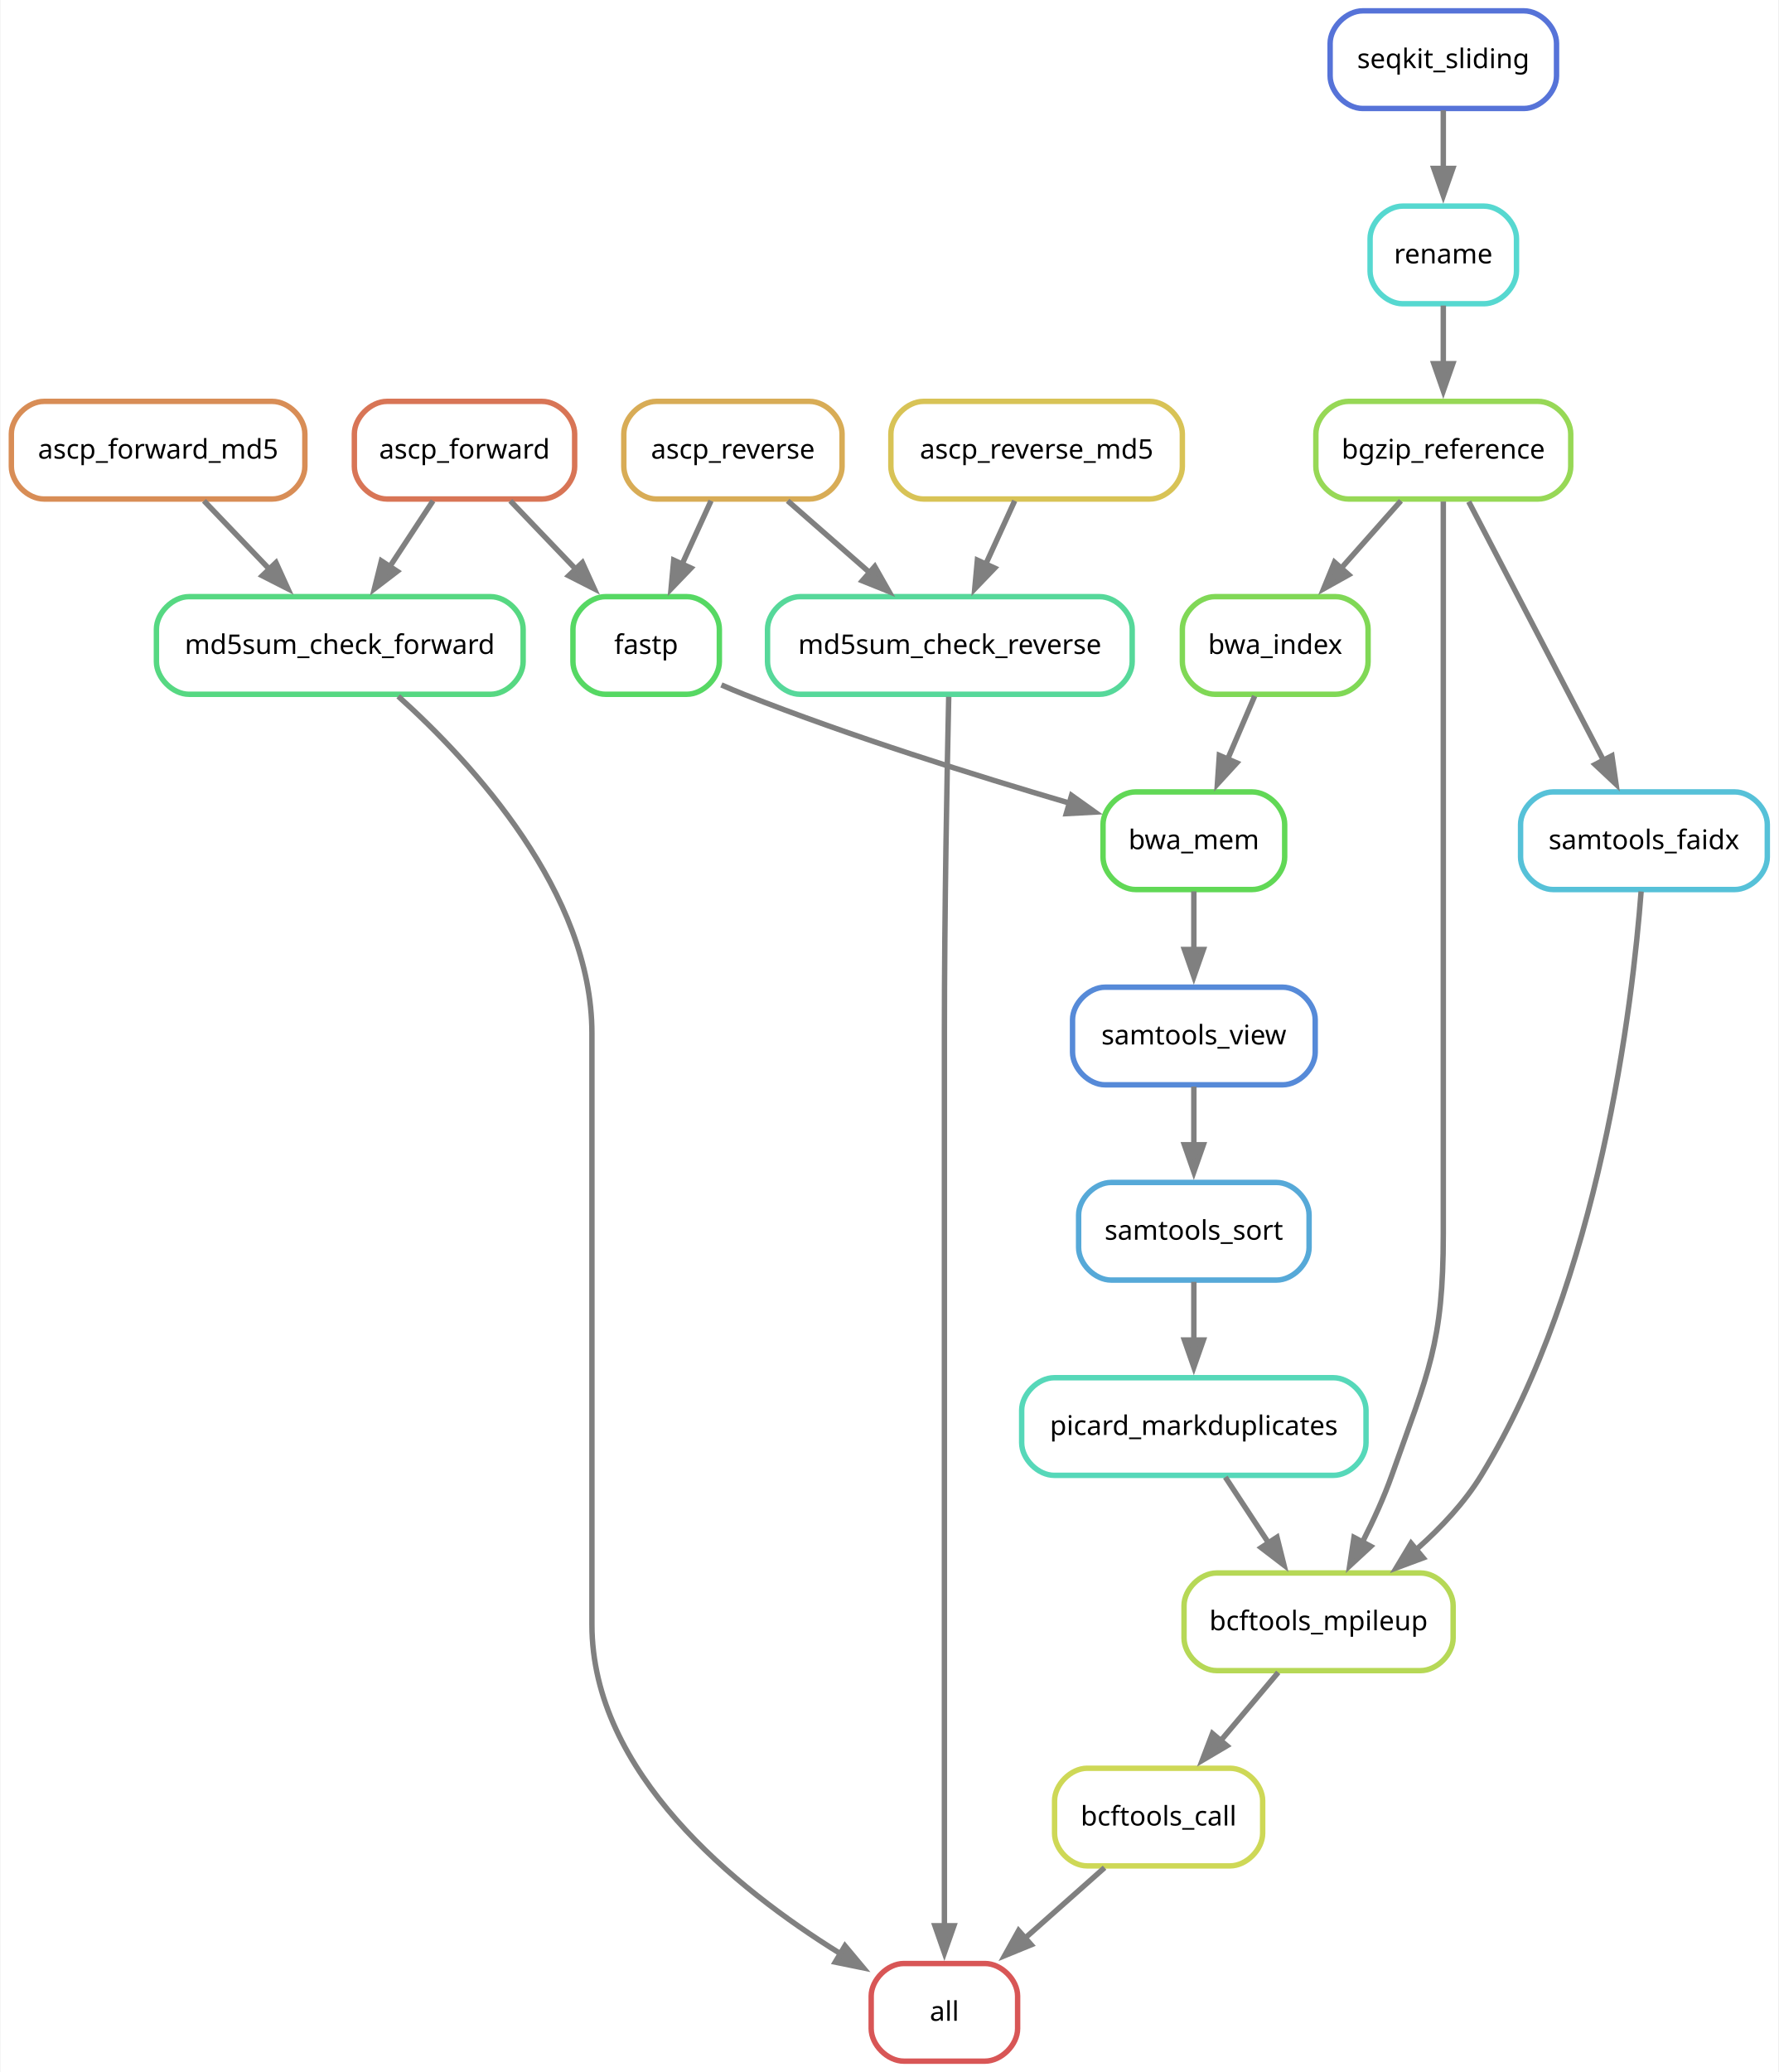
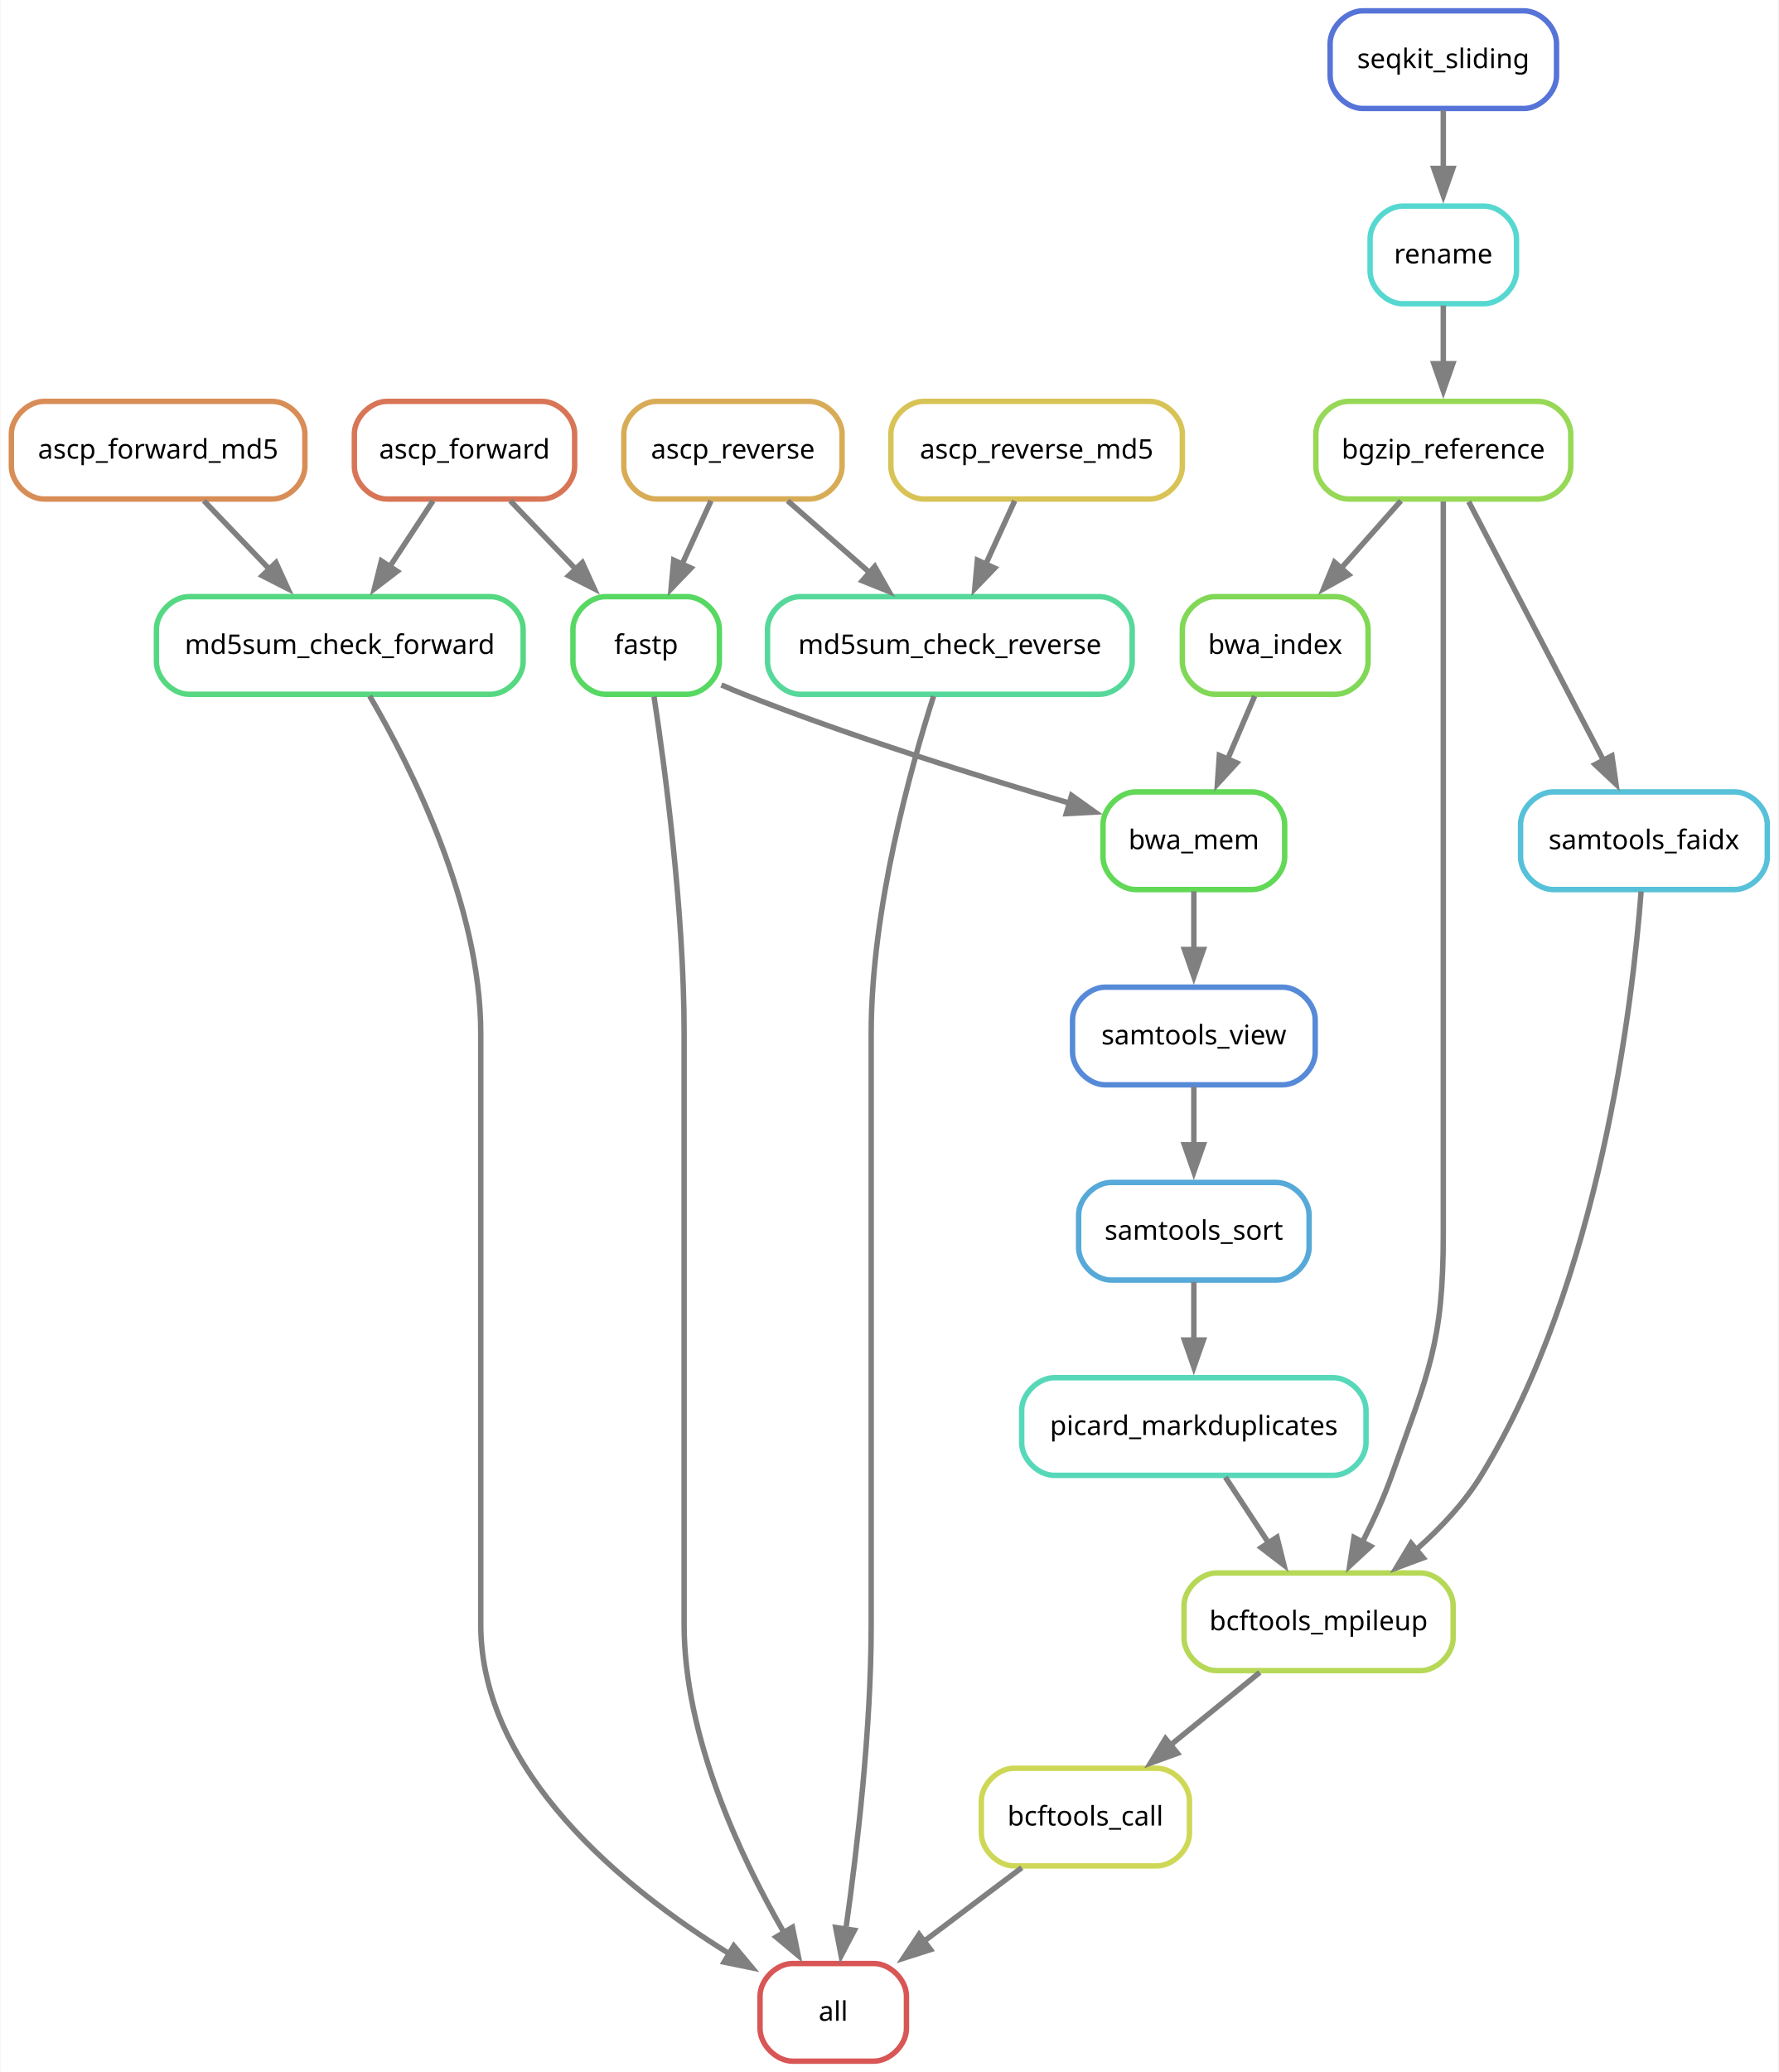
<svg xmlns="http://www.w3.org/2000/svg" width="656pt" height="764pt" viewBox="0.00 0.00 655.62 764.00">
  <g id="graph0" class="graph" transform="scale(1 1) rotate(0) translate(4 760)">
    <polygon fill="white" stroke="none" points="-4,4 -4,-760 651.62,-760 651.62,4 -4,4" />
    <g id="node1" class="node">
-       <path fill="none" stroke="#d85656" stroke-width="2" d="M359.12,-36C359.12,-36 329.12,-36 329.12,-36 323.12,-36 317.12,-30 317.12,-24 317.12,-24 317.12,-12 317.12,-12 317.12,-6 323.12,0 329.12,0 329.12,0 359.12,0 359.12,0 365.12,0 371.12,-6 371.12,-12 371.12,-12 371.12,-24 371.12,-24 371.12,-30 365.12,-36 359.12,-36" />
-       <text text-anchor="middle" x="344.12" y="-14.88" font-family="sans" font-size="10.00">all</text>
+       <path fill="none" stroke="#d85656" stroke-width="2" d="M318.12,-36C318.12,-36 288.12,-36 288.12,-36 282.12,-36 276.12,-30 276.12,-24 276.12,-24 276.12,-12 276.12,-12 276.12,-6 282.12,0 288.12,0 288.12,0 318.12,0 318.12,0 324.12,0 330.12,-6 330.12,-12 330.12,-12 330.12,-24 330.12,-24 330.12,-30 324.12,-36 318.12,-36" />
+       <text text-anchor="middle" x="303.12" y="-14.88" font-family="sans" font-size="10.00">all</text>
    </g>
    <g id="node2" class="node">
      <path fill="none" stroke="#56d882" stroke-width="2" d="M176.75,-540C176.75,-540 65.5,-540 65.5,-540 59.5,-540 53.5,-534 53.5,-528 53.5,-528 53.5,-516 53.5,-516 53.5,-510 59.5,-504 65.5,-504 65.5,-504 176.75,-504 176.75,-504 182.75,-504 188.75,-510 188.75,-516 188.75,-516 188.75,-528 188.75,-528 188.75,-534 182.75,-540 176.75,-540" />
      <text text-anchor="middle" x="121.12" y="-518.88" font-family="sans" font-size="10.00">md5sum_check_forward</text>
    </g>
    <g id="edge3" class="edge">
-       <path fill="none" stroke="grey" stroke-width="2" d="M142.69,-503.26C170.17,-478.53 214.12,-430.87 214.12,-379 214.12,-379 214.12,-379 214.12,-161 214.12,-106.39 267.07,-63.65 305.38,-39.87" />
-       <polygon fill="grey" stroke="grey" stroke-width="2" points="307.45,-42.52 314.24,-34.39 303.86,-36.51 307.45,-42.52" />
+       <path fill="none" stroke="grey" stroke-width="2" d="M132.15,-503.38C147.42,-477.26 173.12,-426.26 173.12,-379 173.12,-379 173.12,-379 173.12,-161 173.12,-106.39 226.07,-63.65 264.38,-39.87" />
+       <polygon fill="grey" stroke="grey" stroke-width="2" points="266.45,-42.52 273.24,-34.39 262.86,-36.51 266.45,-42.52" />
    </g>
    <g id="node3" class="node">
      <path fill="none" stroke="#d87556" stroke-width="2" d="M195.75,-612C195.75,-612 138.5,-612 138.5,-612 132.5,-612 126.5,-606 126.5,-600 126.5,-600 126.5,-588 126.5,-588 126.5,-582 132.5,-576 138.5,-576 138.5,-576 195.75,-576 195.75,-576 201.75,-576 207.75,-582 207.75,-588 207.75,-588 207.75,-600 207.75,-600 207.75,-606 201.75,-612 195.75,-612" />
      <text text-anchor="middle" x="167.12" y="-590.88" font-family="sans" font-size="10.00">ascp_forward</text>
    </g>
    <g id="edge5" class="edge">
      <path fill="none" stroke="grey" stroke-width="2" d="M155.52,-575.34C150.81,-568.18 145.26,-559.73 140,-551.73" />
      <polygon fill="grey" stroke="grey" stroke-width="2" points="142.31,-549.34 133.89,-542.9 136.46,-553.18 142.31,-549.34" />
    </g>
-     <g id="node14" class="node">
+     <g id="node8" class="node">
      <path fill="none" stroke="#56d863" stroke-width="2" d="M249.12,-540C249.12,-540 219.12,-540 219.12,-540 213.12,-540 207.12,-534 207.12,-528 207.12,-528 207.12,-516 207.12,-516 207.12,-510 213.12,-504 219.12,-504 219.12,-504 249.12,-504 249.12,-504 255.12,-504 261.12,-510 261.12,-516 261.12,-516 261.12,-528 261.12,-528 261.12,-534 255.12,-540 249.12,-540" />
      <text text-anchor="middle" x="234.12" y="-518.88" font-family="sans" font-size="10.00">fastp</text>
    </g>
-     <g id="edge17" class="edge">
+     <g id="edge9" class="edge">
      <path fill="none" stroke="grey" stroke-width="2" d="M184.03,-575.34C191.36,-567.69 200.09,-558.56 208.21,-550.08" />
      <polygon fill="grey" stroke="grey" stroke-width="2" points="210.6,-552.55 214.99,-542.9 205.55,-547.71 210.6,-552.55" />
    </g>
    <g id="node4" class="node">
      <path fill="none" stroke="#d88d56" stroke-width="2" d="M96.25,-612C96.25,-612 12,-612 12,-612 6,-612 0,-606 0,-600 0,-600 0,-588 0,-588 0,-582 6,-576 12,-576 12,-576 96.25,-576 96.25,-576 102.25,-576 108.25,-582 108.25,-588 108.25,-588 108.25,-600 108.25,-600 108.25,-606 102.25,-612 96.25,-612" />
      <text text-anchor="middle" x="54.12" y="-590.88" font-family="sans" font-size="10.00">ascp_forward_md5</text>
    </g>
-     <g id="edge4" class="edge">
+     <g id="edge6" class="edge">
      <path fill="none" stroke="grey" stroke-width="2" d="M71.03,-575.34C78.36,-567.69 87.09,-558.56 95.21,-550.08" />
      <polygon fill="grey" stroke="grey" stroke-width="2" points="97.6,-552.55 101.99,-542.9 92.55,-547.71 97.6,-552.55" />
    </g>
    <g id="node5" class="node">
      <path fill="none" stroke="#56d89a" stroke-width="2" d="M401.38,-540C401.38,-540 290.88,-540 290.88,-540 284.88,-540 278.88,-534 278.88,-528 278.88,-528 278.88,-516 278.88,-516 278.88,-510 284.88,-504 290.88,-504 290.88,-504 401.38,-504 401.38,-504 407.38,-504 413.38,-510 413.38,-516 413.38,-516 413.38,-528 413.38,-528 413.38,-534 407.38,-540 401.38,-540" />
      <text text-anchor="middle" x="346.12" y="-518.88" font-family="sans" font-size="10.00">md5sum_check_reverse</text>
    </g>
-     <g id="edge1" class="edge">
-       <path fill="none" stroke="grey" stroke-width="2" d="M345.71,-503.07C345.12,-476.13 344.12,-423.63 344.12,-379 344.12,-379 344.12,-379 344.12,-161 344.12,-122.65 344.12,-78.48 344.12,-49.72" />
-       <polygon fill="grey" stroke="grey" stroke-width="2" points="347.63,-49.93 344.12,-39.93 340.63,-49.93 347.63,-49.93" />
+     <g id="edge2" class="edge">
+       <path fill="none" stroke="grey" stroke-width="2" d="M340.12,-503.3C331.62,-476.67 317.12,-424.54 317.12,-379 317.12,-379 317.12,-379 317.12,-161 317.12,-122.47 311.96,-78.34 307.9,-49.63" />
+       <polygon fill="grey" stroke="grey" stroke-width="2" points="310.94,-48.26 306.03,-38.88 304.02,-49.28 310.94,-48.26" />
    </g>
    <g id="node6" class="node">
      <path fill="none" stroke="#d8ac56" stroke-width="2" d="M294.38,-612C294.38,-612 237.88,-612 237.88,-612 231.88,-612 225.88,-606 225.88,-600 225.88,-600 225.88,-588 225.88,-588 225.88,-582 231.88,-576 237.88,-576 237.88,-576 294.38,-576 294.38,-576 300.38,-576 306.38,-582 306.38,-588 306.38,-588 306.38,-600 306.38,-600 306.38,-606 300.38,-612 294.38,-612" />
      <text text-anchor="middle" x="266.12" y="-590.88" font-family="sans" font-size="10.00">ascp_reverse</text>
    </g>
    <g id="edge7" class="edge">
      <path fill="none" stroke="grey" stroke-width="2" d="M286.31,-575.34C295.34,-567.44 306.17,-557.96 316.11,-549.26" />
      <polygon fill="grey" stroke="grey" stroke-width="2" points="318.44,-551.12 323.67,-541.9 313.84,-545.85 318.44,-551.12" />
    </g>
-     <g id="edge18" class="edge">
+     <g id="edge10" class="edge">
      <path fill="none" stroke="grey" stroke-width="2" d="M258.05,-575.34C254.89,-568.43 251.18,-560.31 247.64,-552.56" />
      <polygon fill="grey" stroke="grey" stroke-width="2" points="250.65,-550.54 243.31,-542.9 244.28,-553.45 250.65,-550.54" />
    </g>
    <g id="node7" class="node">
      <path fill="none" stroke="#d8c356" stroke-width="2" d="M419.88,-612C419.88,-612 336.38,-612 336.38,-612 330.38,-612 324.38,-606 324.38,-600 324.38,-600 324.38,-588 324.38,-588 324.38,-582 330.38,-576 336.38,-576 336.38,-576 419.88,-576 419.88,-576 425.88,-576 431.88,-582 431.88,-588 431.88,-588 431.88,-600 431.88,-600 431.88,-606 425.88,-612 419.88,-612" />
      <text text-anchor="middle" x="378.12" y="-590.88" font-family="sans" font-size="10.00">ascp_reverse_md5</text>
    </g>
-     <g id="edge6" class="edge">
+     <g id="edge8" class="edge">
      <path fill="none" stroke="grey" stroke-width="2" d="M370.05,-575.34C366.89,-568.43 363.18,-560.31 359.64,-552.56" />
      <polygon fill="grey" stroke="grey" stroke-width="2" points="362.65,-550.54 355.31,-542.9 356.28,-553.45 362.65,-550.54" />
    </g>
-     <g id="node8" class="node">
-       <path fill="none" stroke="#ced856" stroke-width="2" d="M449.5,-108C449.5,-108 396.75,-108 396.75,-108 390.75,-108 384.75,-102 384.75,-96 384.75,-96 384.75,-84 384.75,-84 384.75,-78 390.75,-72 396.75,-72 396.75,-72 449.5,-72 449.5,-72 455.5,-72 461.5,-78 461.5,-84 461.5,-84 461.5,-96 461.5,-96 461.5,-102 455.5,-108 449.5,-108" />
-       <text text-anchor="middle" x="423.12" y="-86.88" font-family="sans" font-size="10.00">bcftools_call</text>
+     <g id="edge1" class="edge">
+       <path fill="none" stroke="grey" stroke-width="2" d="M237.03,-503.12C241.13,-476.26 248.12,-423.84 248.12,-379 248.12,-379 248.12,-379 248.12,-161 248.12,-119.59 268.71,-75.7 284.7,-47.86" />
+       <polygon fill="grey" stroke="grey" stroke-width="2" points="288.08,-49.35 290.19,-38.97 282.06,-45.76 288.08,-49.35" />
    </g>
-     <g id="edge2" class="edge">
-       <path fill="none" stroke="grey" stroke-width="2" d="M403.19,-71.34C394.28,-63.44 383.59,-53.96 373.76,-45.26" />
-       <polygon fill="grey" stroke="grey" stroke-width="2" points="376.13,-42.91 366.33,-38.9 371.49,-48.15 376.13,-42.91" />
+     <g id="node14" class="node">
+       <path fill="none" stroke="#61d856" stroke-width="2" d="M457.62,-468C457.62,-468 414.62,-468 414.62,-468 408.62,-468 402.62,-462 402.62,-456 402.62,-456 402.62,-444 402.62,-444 402.62,-438 408.62,-432 414.62,-432 414.62,-432 457.62,-432 457.62,-432 463.62,-432 469.62,-438 469.62,-444 469.62,-444 469.62,-456 469.62,-456 469.62,-462 463.62,-468 457.62,-468" />
+       <text text-anchor="middle" x="436.12" y="-446.88" font-family="sans" font-size="10.00">bwa_mem</text>
+     </g>
+     <g id="edge18" class="edge">
+       <path fill="none" stroke="grey" stroke-width="2" d="M261.87,-507.45C264.64,-506.24 267.42,-505.06 270.12,-504 309.69,-488.42 355.84,-473.97 389.43,-464.11" />
+       <polygon fill="grey" stroke="grey" stroke-width="2" points="391.02,-466.71 399.64,-460.56 389.07,-459.99 391.02,-466.71" />
    </g>
    <g id="node9" class="node">
+       <path fill="none" stroke="#ced856" stroke-width="2" d="M422.5,-108C422.5,-108 369.75,-108 369.75,-108 363.75,-108 357.75,-102 357.75,-96 357.75,-96 357.75,-84 357.75,-84 357.75,-78 363.75,-72 369.75,-72 369.75,-72 422.5,-72 422.5,-72 428.5,-72 434.5,-78 434.5,-84 434.5,-84 434.5,-96 434.5,-96 434.5,-102 428.5,-108 422.5,-108" />
+       <text text-anchor="middle" x="396.12" y="-86.88" font-family="sans" font-size="10.00">bcftools_call</text>
+     </g>
+     <g id="edge4" class="edge">
+       <path fill="none" stroke="grey" stroke-width="2" d="M372.66,-71.34C361.95,-63.27 349.05,-53.57 337.29,-44.72" />
+       <polygon fill="grey" stroke="grey" stroke-width="2" points="339,-41.12 328.91,-37.9 334.79,-46.71 339,-41.12" />
+     </g>
+     <g id="node10" class="node">
      <path fill="none" stroke="#b6d856" stroke-width="2" d="M519.75,-180C519.75,-180 444.5,-180 444.5,-180 438.5,-180 432.5,-174 432.5,-168 432.5,-168 432.5,-156 432.5,-156 432.5,-150 438.5,-144 444.5,-144 444.5,-144 519.75,-144 519.75,-144 525.75,-144 531.75,-150 531.75,-156 531.75,-156 531.75,-168 531.75,-168 531.75,-174 525.75,-180 519.75,-180" />
      <text text-anchor="middle" x="482.12" y="-158.88" font-family="sans" font-size="10.00">bcftools_mpileup</text>
    </g>
-     <g id="edge8" class="edge">
-       <path fill="none" stroke="grey" stroke-width="2" d="M467.24,-143.34C460.93,-135.85 453.42,-126.95 446.41,-118.63" />
-       <polygon fill="grey" stroke="grey" stroke-width="2" points="448.33,-116.29 439.21,-110.9 442.98,-120.8 448.33,-116.29" />
+     <g id="edge11" class="edge">
+       <path fill="none" stroke="grey" stroke-width="2" d="M460.42,-143.34C450.62,-135.36 438.84,-125.77 428.06,-116.99" />
+       <polygon fill="grey" stroke="grey" stroke-width="2" points="430.08,-113.5 420.12,-109.9 425.66,-118.93 430.08,-113.5" />
    </g>
-     <g id="node10" class="node">
+     <g id="node11" class="node">
      <path fill="none" stroke="#56d8b9" stroke-width="2" d="M487.62,-252C487.62,-252 384.62,-252 384.62,-252 378.62,-252 372.62,-246 372.62,-240 372.62,-240 372.62,-228 372.62,-228 372.62,-222 378.62,-216 384.62,-216 384.62,-216 487.62,-216 487.62,-216 493.62,-216 499.62,-222 499.62,-228 499.62,-228 499.62,-240 499.62,-240 499.62,-246 493.62,-252 487.62,-252" />
      <text text-anchor="middle" x="436.12" y="-230.88" font-family="sans" font-size="10.00">picard_markduplicates</text>
    </g>
-     <g id="edge11" class="edge">
+     <g id="edge12" class="edge">
      <path fill="none" stroke="grey" stroke-width="2" d="M447.73,-215.34C452.44,-208.18 457.99,-199.73 463.25,-191.73" />
      <polygon fill="grey" stroke="grey" stroke-width="2" points="466.79,-193.18 469.36,-182.9 460.94,-189.34 466.79,-193.18" />
    </g>
-     <g id="node11" class="node">
+     <g id="node12" class="node">
      <path fill="none" stroke="#56a9d8" stroke-width="2" d="M466.62,-324C466.62,-324 405.62,-324 405.62,-324 399.62,-324 393.62,-318 393.62,-312 393.62,-312 393.62,-300 393.62,-300 393.62,-294 399.62,-288 405.62,-288 405.62,-288 466.62,-288 466.62,-288 472.62,-288 478.62,-294 478.62,-300 478.62,-300 478.62,-312 478.62,-312 478.62,-318 472.62,-324 466.62,-324" />
      <text text-anchor="middle" x="436.12" y="-302.88" font-family="sans" font-size="10.00">samtools_sort</text>
    </g>
-     <g id="edge12" class="edge">
+     <g id="edge15" class="edge">
      <path fill="none" stroke="grey" stroke-width="2" d="M436.12,-287.34C436.12,-280.75 436.12,-273.08 436.12,-265.67" />
      <polygon fill="grey" stroke="grey" stroke-width="2" points="439.63,-265.9 436.12,-255.9 432.63,-265.9 439.63,-265.9" />
    </g>
-     <g id="node12" class="node">
+     <g id="node13" class="node">
      <path fill="none" stroke="#568ad8" stroke-width="2" d="M468.88,-396C468.88,-396 403.38,-396 403.38,-396 397.38,-396 391.38,-390 391.38,-384 391.38,-384 391.38,-372 391.38,-372 391.38,-366 397.38,-360 403.38,-360 403.38,-360 468.88,-360 468.88,-360 474.88,-360 480.88,-366 480.88,-372 480.88,-372 480.88,-384 480.88,-384 480.88,-390 474.88,-396 468.88,-396" />
      <text text-anchor="middle" x="436.12" y="-374.88" font-family="sans" font-size="10.00">samtools_view</text>
    </g>
-     <g id="edge13" class="edge">
+     <g id="edge16" class="edge">
      <path fill="none" stroke="grey" stroke-width="2" d="M436.12,-359.34C436.12,-352.75 436.12,-345.08 436.12,-337.67" />
      <polygon fill="grey" stroke="grey" stroke-width="2" points="439.63,-337.9 436.12,-327.9 432.63,-337.9 439.63,-337.9" />
    </g>
-     <g id="node13" class="node">
-       <path fill="none" stroke="#61d856" stroke-width="2" d="M457.62,-468C457.62,-468 414.62,-468 414.62,-468 408.62,-468 402.62,-462 402.62,-456 402.62,-456 402.62,-444 402.62,-444 402.62,-438 408.62,-432 414.62,-432 414.62,-432 457.62,-432 457.62,-432 463.62,-432 469.62,-438 469.62,-444 469.62,-444 469.62,-456 469.62,-456 469.62,-462 463.62,-468 457.62,-468" />
-       <text text-anchor="middle" x="436.12" y="-446.88" font-family="sans" font-size="10.00">bwa_mem</text>
-     </g>
-     <g id="edge14" class="edge">
+     <g id="edge17" class="edge">
      <path fill="none" stroke="grey" stroke-width="2" d="M436.12,-431.34C436.12,-424.75 436.12,-417.08 436.12,-409.67" />
      <polygon fill="grey" stroke="grey" stroke-width="2" points="439.63,-409.9 436.12,-399.9 432.63,-409.9 439.63,-409.9" />
-     </g>
-     <g id="edge16" class="edge">
-       <path fill="none" stroke="grey" stroke-width="2" d="M261.87,-507.45C264.64,-506.24 267.42,-505.06 270.12,-504 309.69,-488.42 355.84,-473.97 389.43,-464.11" />
-       <polygon fill="grey" stroke="grey" stroke-width="2" points="391.02,-466.71 399.64,-460.56 389.07,-459.99 391.02,-466.71" />
    </g>
    <g id="node15" class="node">
      <path fill="none" stroke="#80d856" stroke-width="2" d="M488.38,-540C488.38,-540 443.88,-540 443.88,-540 437.88,-540 431.88,-534 431.88,-528 431.88,-528 431.88,-516 431.88,-516 431.88,-510 437.88,-504 443.88,-504 443.88,-504 488.38,-504 488.38,-504 494.38,-504 500.38,-510 500.38,-516 500.38,-516 500.38,-528 500.38,-528 500.38,-534 494.38,-540 488.38,-540" />
      <text text-anchor="middle" x="466.12" y="-518.88" font-family="sans" font-size="10.00">bwa_index</text>
    </g>
-     <g id="edge15" class="edge">
+     <g id="edge19" class="edge">
      <path fill="none" stroke="grey" stroke-width="2" d="M458.55,-503.34C455.63,-496.51 452.2,-488.5 448.91,-480.83" />
      <polygon fill="grey" stroke="grey" stroke-width="2" points="451.95,-478.71 444.8,-470.9 445.52,-481.47 451.95,-478.71" />
    </g>
    <g id="node16" class="node">
      <path fill="none" stroke="#97d856" stroke-width="2" d="M563.12,-612C563.12,-612 493.12,-612 493.12,-612 487.12,-612 481.12,-606 481.12,-600 481.12,-600 481.12,-588 481.12,-588 481.12,-582 487.12,-576 493.12,-576 493.12,-576 563.12,-576 563.12,-576 569.12,-576 575.12,-582 575.12,-588 575.12,-588 575.12,-600 575.12,-600 575.12,-606 569.12,-612 563.12,-612" />
      <text text-anchor="middle" x="528.12" y="-590.88" font-family="sans" font-size="10.00">bgzip_reference</text>
    </g>
-     <g id="edge10" class="edge">
+     <g id="edge14" class="edge">
      <path fill="none" stroke="grey" stroke-width="2" d="M528.12,-575.07C528.12,-548.13 528.12,-495.62 528.12,-451 528.12,-451 528.12,-451 528.12,-305 528.12,-264.55 522.64,-254.12 509.12,-216 506.27,-207.95 502.44,-199.57 498.57,-191.92" />
      <polygon fill="grey" stroke="grey" stroke-width="2" points="501.36,-189.82 493.58,-182.63 495.18,-193.11 501.36,-189.82" />
    </g>
-     <g id="edge19" class="edge">
+     <g id="edge20" class="edge">
      <path fill="none" stroke="grey" stroke-width="2" d="M512.48,-575.34C505.85,-567.85 497.96,-558.95 490.59,-550.63" />
      <polygon fill="grey" stroke="grey" stroke-width="2" points="493.23,-548.07 483.98,-542.9 487.99,-552.71 493.23,-548.07" />
    </g>
    <g id="node19" class="node">
      <path fill="none" stroke="#56c1d8" stroke-width="2" d="M635.62,-468C635.62,-468 568.62,-468 568.62,-468 562.62,-468 556.62,-462 556.62,-456 556.62,-456 556.62,-444 556.62,-444 556.62,-438 562.62,-432 568.62,-432 568.62,-432 635.62,-432 635.62,-432 641.62,-432 647.62,-438 647.62,-444 647.62,-444 647.62,-456 647.62,-456 647.62,-462 641.62,-468 635.62,-468" />
      <text text-anchor="middle" x="602.12" y="-446.88" font-family="sans" font-size="10.00">samtools_faidx</text>
    </g>
-     <g id="edge22" class="edge">
+     <g id="edge23" class="edge">
      <path fill="none" stroke="grey" stroke-width="2" d="M537.5,-575.02C549.95,-551.12 572.11,-508.59 586.96,-480.1" />
      <polygon fill="grey" stroke="grey" stroke-width="2" points="590.31,-481.32 591.83,-470.84 584.1,-478.09 590.31,-481.32" />
    </g>
    <g id="node17" class="node">
      <path fill="none" stroke="#56d8d0" stroke-width="2" d="M543.12,-684C543.12,-684 513.12,-684 513.12,-684 507.12,-684 501.12,-678 501.12,-672 501.12,-672 501.12,-660 501.12,-660 501.12,-654 507.12,-648 513.12,-648 513.12,-648 543.12,-648 543.12,-648 549.12,-648 555.12,-654 555.12,-660 555.12,-660 555.12,-672 555.12,-672 555.12,-678 549.12,-684 543.12,-684" />
      <text text-anchor="middle" x="528.12" y="-662.88" font-family="sans" font-size="10.00">rename</text>
    </g>
-     <g id="edge20" class="edge">
+     <g id="edge21" class="edge">
      <path fill="none" stroke="grey" stroke-width="2" d="M528.12,-647.34C528.12,-640.75 528.12,-633.08 528.12,-625.67" />
      <polygon fill="grey" stroke="grey" stroke-width="2" points="531.63,-625.9 528.12,-615.9 524.63,-625.9 531.63,-625.9" />
    </g>
    <g id="node18" class="node">
      <path fill="none" stroke="#5673d8" stroke-width="2" d="M557.88,-756C557.88,-756 498.38,-756 498.38,-756 492.38,-756 486.38,-750 486.38,-744 486.38,-744 486.38,-732 486.38,-732 486.38,-726 492.38,-720 498.38,-720 498.38,-720 557.88,-720 557.88,-720 563.88,-720 569.88,-726 569.88,-732 569.88,-732 569.88,-744 569.88,-744 569.88,-750 563.88,-756 557.88,-756" />
      <text text-anchor="middle" x="528.12" y="-734.88" font-family="sans" font-size="10.00">seqkit_sliding</text>
    </g>
-     <g id="edge21" class="edge">
+     <g id="edge22" class="edge">
      <path fill="none" stroke="grey" stroke-width="2" d="M528.12,-719.34C528.12,-712.75 528.12,-705.08 528.12,-697.67" />
      <polygon fill="grey" stroke="grey" stroke-width="2" points="531.63,-697.9 528.12,-687.9 524.63,-697.9 531.63,-697.9" />
    </g>
-     <g id="edge9" class="edge">
+     <g id="edge13" class="edge">
      <path fill="none" stroke="grey" stroke-width="2" d="M601.08,-431.27C597.96,-390.4 585.98,-287.59 542.12,-216 536.01,-206.01 527.41,-196.86 518.64,-189.07" />
      <polygon fill="grey" stroke="grey" stroke-width="2" points="520.71,-185.57 510.77,-181.88 516.23,-190.96 520.71,-185.57" />
    </g>
  </g>
</svg>
